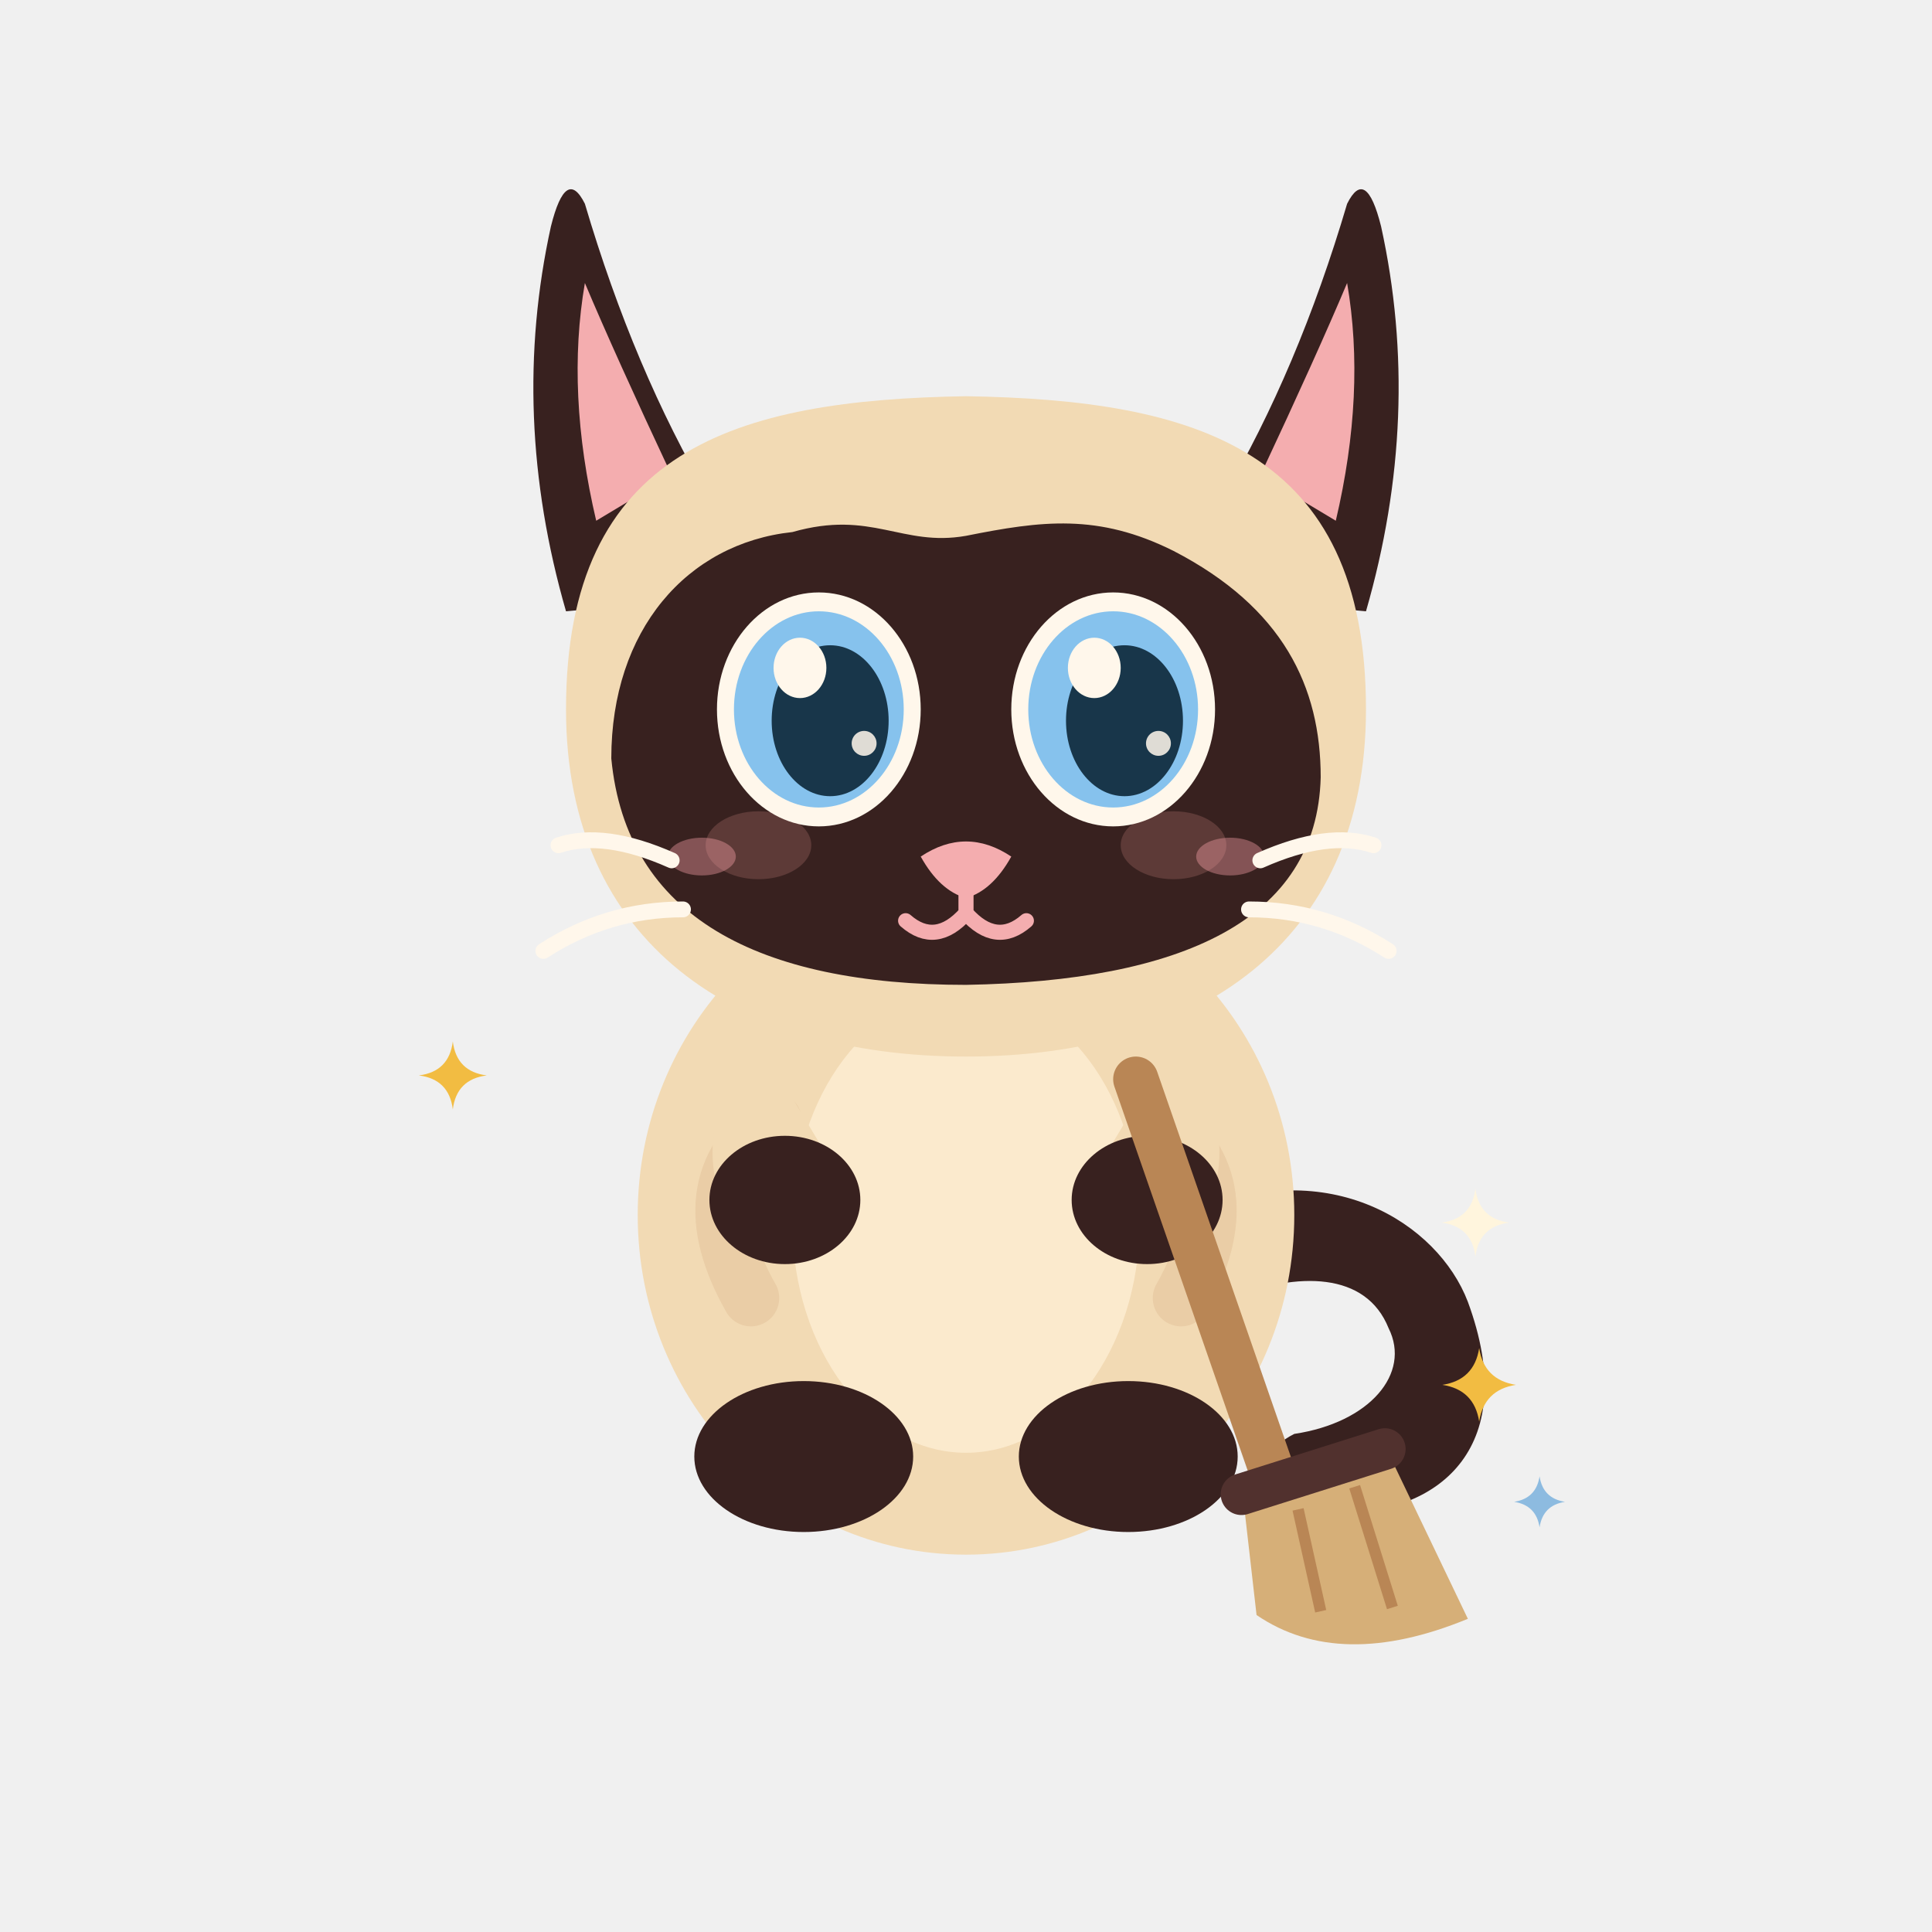
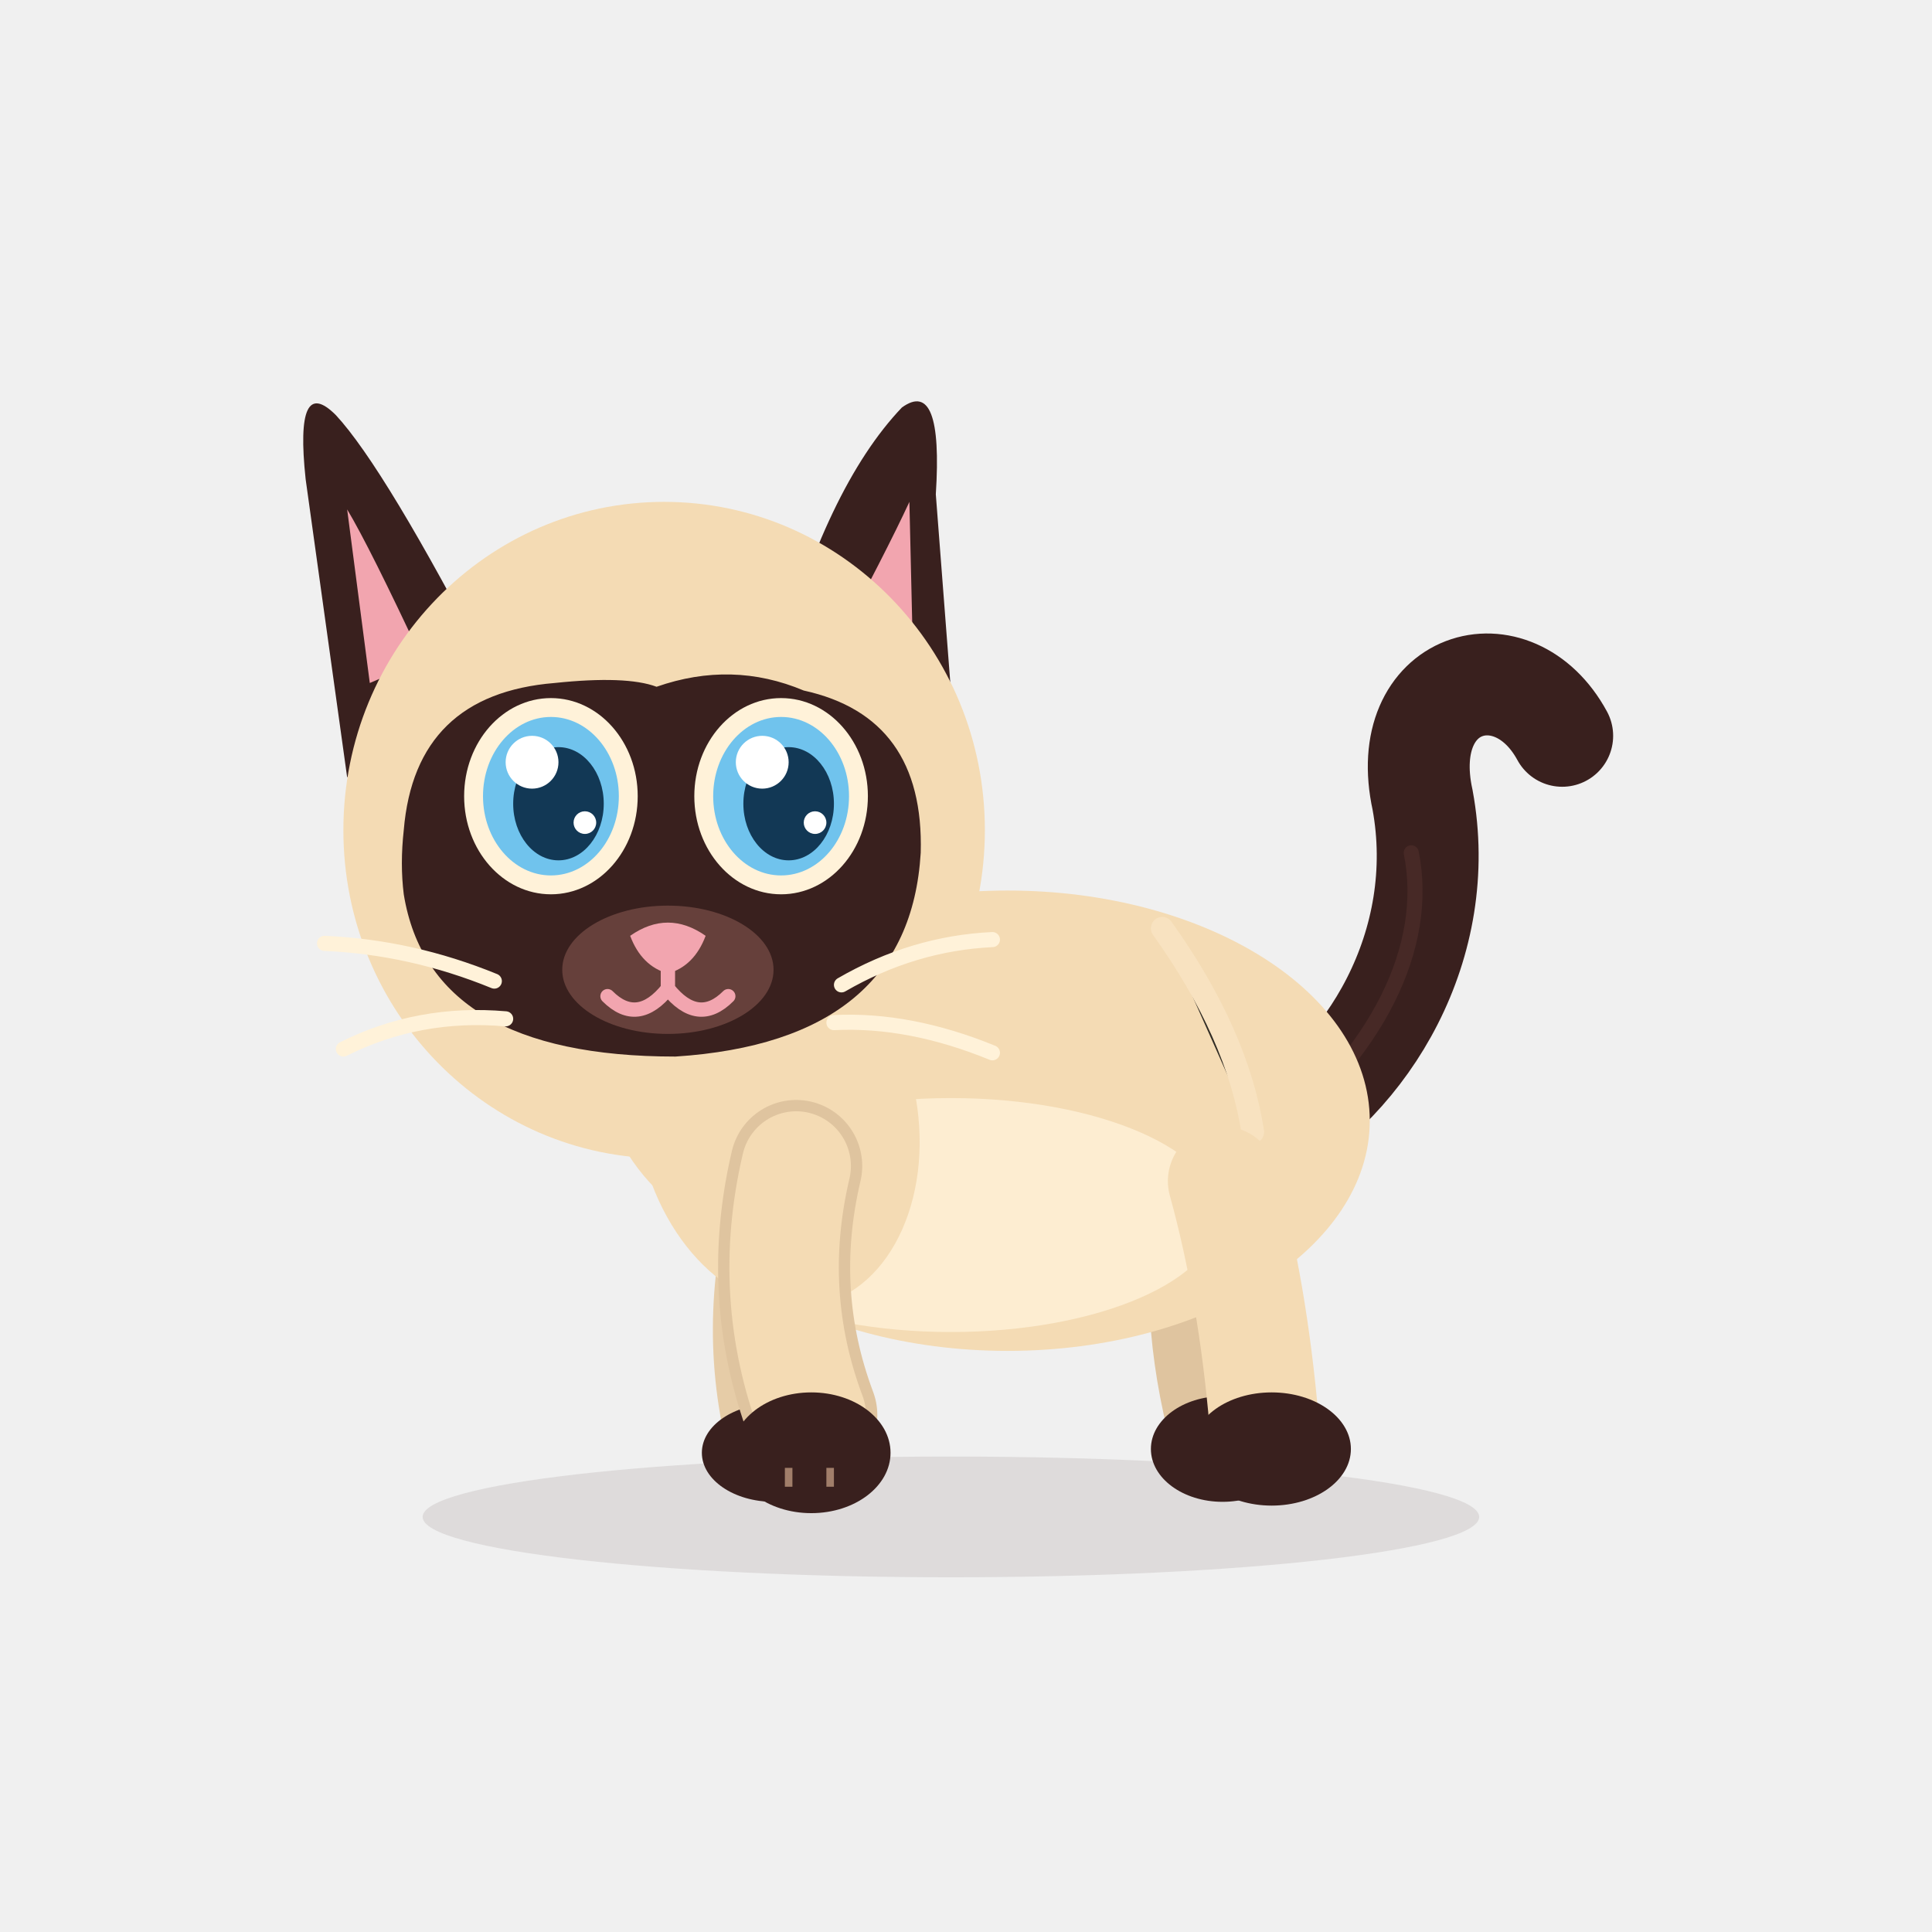
- <svg xmlns="http://www.w3.org/2000/svg" viewBox="0 0 512 512" width="512" height="512" role="img" aria-label="Corvée terminée" data-scene="corvee_terminee" data-theme-agnostic="true" data-background="transparent" data-duration="4.8" data-loop="false" data-trigger="chore_completed">
-   <g id="micro-accents">
-     <g id="spark-a">
-       <path d="M120 276 Q121 284 129 285 Q121 286 120 294 Q119 286 111 285 Q119 284 120 276Z" fill="#F2BC42" />
+ <svg xmlns="http://www.w3.org/2000/svg" viewBox="0 0 512 512" width="512" height="512" role="img" aria-label="Corvée terminée" data-id="corvee_terminee" data-duration="4.8" data-loop="false" data-source-rig="Azami-V4.1">
+   <style>#eyes-shut,#mouth-open,#tongue{opacity:0}#eyes-open,#mouth-smile{opacity:1}</style>
+   <g id="ground-shadow">
+     <ellipse cx="252" cy="402" rx="140" ry="16" fill="#39201E" opacity=".10" />
+   </g>
+   <g id="character">
+     <g id="tail" transform="rotate(0 339 294)">
+       <path d="M334 302 C363 286 384 250 377 212 C370 180 401 171 414 195" stroke="#39201E" stroke-width="27" stroke-linecap="round" fill="none" />
+       <path d="M336 302 C365 279 379 251 374 226" stroke="#6B403A" stroke-width="4" stroke-linecap="round" fill="none" opacity=".28" />
    </g>
-     <g id="spark-b">
-       <path d="M391 315 Q392 323 400 324 Q392 325 391 333 Q390 325 382 324 Q390 323 391 315Z" fill="#FFF5DD" />
+     <g id="back-far" transform="rotate(0 320 322)">
+       <path d="M320 313 Q314 343 322 376" stroke="#DFC49F" stroke-width="26" fill="none" stroke-linecap="round" />
+       <ellipse cx="324" cy="384" rx="19" ry="14" fill="#39201E" />
+     </g>
+     <g id="front-far" transform="rotate(0 210 312)">
+       <path d="M210 309 Q198 344 205 377" stroke="#E6CCA7" stroke-width="27" fill="none" stroke-linecap="round" />
+       <ellipse cx="205" cy="385" rx="19" ry="13" fill="#39201E" />
+     </g>
+     <g id="core" transform="translate(0 0)">
+       <ellipse cx="267" cy="297" rx="96" ry="61" fill="#F4DBB4" />
+       <ellipse cx="252" cy="322" rx="71" ry="31" fill="#FFF2D9" opacity=".78" />
+       <ellipse cx="206" cy="296" rx="37" ry="51" transform="rotate(-12 206 296)" fill="#F4DBB4" />
+       <path d="M308 246 Q328 274 332 300" stroke="#F9E4C3" stroke-width="6" opacity=".8" stroke-linecap="round" />
+     </g>
+     <g id="back-near" transform="rotate(0 324 322)">
+       <path d="M324 313 Q332 342 335 377" stroke="#F4DBB4" stroke-width="29" fill="none" stroke-linecap="round" />
+       <ellipse cx="337" cy="384" rx="21" ry="15" fill="#39201E" />
+     </g>
+     <g id="neck" transform="translate(0 0)">
+       <ellipse cx="196" cy="276" rx="39" ry="51" transform="rotate(-10 196 276)" fill="#F4DBB4" />
+     </g>
+     <g id="head" transform="rotate(0 176 226)">
+       <g id="ear-left" transform="rotate(0 112 164)">
+         <path d="M130 178 Q102 124 89 110 Q78 99 81 127 L92 206Z" fill="#39201E" />
+         <path d="M112 175 Q98 145 92 135 L98 181Z" fill="#F2A5AF" />
+       </g>
+       <g id="ear-right" transform="rotate(0 231 166)">
+         <path d="M206 177 Q219 129 239 108 Q250 100 248 131 L253 196Z" fill="#39201E" />
+         <path d="M220 174 Q235 146 241 133 L242 176Z" fill="#F2A5AF" />
+       </g>
+       <ellipse cx="176" cy="220" rx="85" ry="87" fill="#F4DBB4" />
+       <path d="M107 220 Q110 184 147 181 Q166 179 174 182 Q194 175 213 183 Q245 190 244 226 Q241 276 179 280 Q114 280 107 237 Q106 229 107 220Z" fill="#39201E" />
+       <g id="eyes-open">
+         <g transform="translate(146 211)">
+           <ellipse rx="23" ry="26" fill="#FFF2D9" />
+           <ellipse rx="18" ry="21" fill="#70C3ED" />
+           <ellipse cx="2" cy="2" rx="12" ry="15" fill="#123855" />
+           <circle cx="-5" cy="-9" r="7" fill="#FFFFFF" />
+           <circle cx="9" cy="7" r="3" fill="#FFFFFF" />
+         </g>
+         <g transform="translate(207 211)">
+           <ellipse rx="23" ry="26" fill="#FFF2D9" />
+           <ellipse rx="18" ry="21" fill="#70C3ED" />
+           <ellipse cx="2" cy="2" rx="12" ry="15" fill="#123855" />
+           <circle cx="-5" cy="-9" r="7" fill="#FFFFFF" />
+           <circle cx="9" cy="7" r="3" fill="#FFFFFF" />
+         </g>
+       </g>
+       <g id="eyes-shut" opacity="0">
+         <path d="M125 212 Q146 233 166 212 M187 212 Q207 233 228 212" stroke="#FFF2D9" stroke-width="7" stroke-linecap="round" fill="none" />
+       </g>
+       <ellipse cx="177" cy="257" rx="28" ry="17" fill="#66403B" />
+       <path d="M167 248 Q177 241 187 248 Q184 256 177 258 Q170 256 167 248Z" fill="#F2A5AF" />
+       <g id="mouth-smile" stroke="#F2A5AF" stroke-width="3.8" stroke-linecap="round" fill="none">
+         <path d="M177 257 V262 M177 262 Q169 272 161 264 M177 262 Q185 272 193 264" />
+       </g>
+       <g id="mouth-open" opacity="0">
+         <ellipse cx="177" cy="268" rx="11" ry="13" fill="#8F4357" />
+         <path d="M171 275 Q177 269 183 275" stroke="#F0A7B3" stroke-width="3" stroke-linecap="round" />
+       </g>
+       <g id="tongue" opacity="0">
+         <path d="M175 261 Q165 262 170 275 Q177 283 185 274 Q190 264 181 260Z" fill="#F6A2B0" />
+       </g>
+       <g id="whiskers" stroke="#FFF2D9" stroke-width="4" stroke-linecap="round" fill="none">
+         <path d="M131 260 Q109 251 86 250 M134 270 Q111 268 91 278 M223 261 Q242 250 263 249 M221 271 Q241 270 263 279" />
+       </g>
+     </g>
+     <g id="front-near" transform="rotate(0 210 312)">
+       <path d="M211 309 Q203 343 215 375" stroke="#DFC49F" stroke-width="35" fill="none" stroke-linecap="round" />
+       <path d="M211 309 Q203 343 215 375" stroke="#F4DBB4" stroke-width="29" fill="none" stroke-linecap="round" />
+       <ellipse cx="215" cy="385" rx="21" ry="16" fill="#39201E" />
+       <path d="M209 389 L209 394 M220 389 L220 394" stroke="#F2C8A5" stroke-width="2" opacity=".56" />
    </g>
  </g>
-   <g id="cat-rig">
-     <g id="tail" class="tail">
-       <path d="M317 321 C352 306 381 324 389 345 C403 383 382 401 355 401 C335 401 329 387 343 380 C363 377 374 364 368 352 C362 337 344 337 326 344Z" fill="#38211F" />
-     </g>
-     <g id="body-rig" class="body-rig">
-       <ellipse cx="256" cy="322" rx="87" ry="90" fill="#F2DAB4" />
-       <ellipse cx="256" cy="324" rx="46" ry="61" fill="#FFF0D7" opacity=".72" />
-       <path d="M205 297 Q182 314 199 344" stroke="#E4C49C" stroke-width="15" stroke-linecap="round" fill="none" opacity=".6" />
-       <path d="M307 297 Q330 314 313 344" stroke="#E4C49C" stroke-width="15" stroke-linecap="round" fill="none" opacity=".6" />
-     </g>
-     <g id="feet">
-       <ellipse cx="213" cy="386" rx="29" ry="20" fill="#38211F" />
-       <ellipse cx="299" cy="386" rx="29" ry="20" fill="#38211F" />
-     </g>
-     <g id="arms">
-       <g id="arm-left" class="arm-left">
-         <path d="M193 289 Q183 308 197 330 Q201 337 218 330 Q232 323 219 306 L207 286Z" fill="#F2DAB4" />
-         <ellipse cx="208" cy="318" rx="20" ry="17" fill="#38211F" />
-       </g>
-       <g id="arm-right" class="arm-right">
-         <path d="M319 289 Q329 308 315 330 Q311 337 294 330 Q280 323 293 306 L305 286Z" fill="#F2DAB4" />
-         <ellipse cx="304" cy="318" rx="20" ry="17" fill="#38211F" />
-       </g>
-     </g>
-     <g id="head-rig" class="head-rig">
-       <g id="ear-left" class="ear-left">
-         <path d="M188 132 Q168 98 155 54 Q150 44 146 60 Q135 110 150 162 L194 158Z" fill="#38211F" />
-         <path d="M178 126 Q163 94 155 75 Q150 104 158 138Z" fill="#F4ADAF" />
-       </g>
-       <g id="ear-right" class="ear-right">
-         <path d="M324 132 Q344 98 357 54 Q362 44 366 60 Q377 110 362 162 L318 158Z" fill="#38211F" />
-         <path d="M334 126 Q349 94 357 75 Q362 104 354 138Z" fill="#F4ADAF" />
-       </g>
-       <path d="M150 188 C150 119 195 106 256 105 C317 106 362 119 362 188 C362 250 317 280 256 280 C195 280 150 250 150 188Z" fill="#F2DAB4" />
-       <path d="M162 201 C162 167 182 144 210 141 C231 135 239 145 256 142 C276 138 291 136 311 146 C340 161 350 182 350 206 C349 244 313 260 256 261 C201 261 166 243 162 201Z" fill="#38211F" />
-       <ellipse cx="201" cy="224" rx="14" ry="9" fill="#67413E" opacity=".77" />
-       <ellipse cx="311" cy="224" rx="14" ry="9" fill="#67413E" opacity=".77" />
-       <g id="eyes-open" opacity="1">
-         <g class="eye" transform="translate(217 188)">
-           <ellipse rx="27" ry="31" fill="#FFF7EB" />
-           <ellipse rx="22.5" ry="26" fill="#86C2ED" />
-           <ellipse cx="3" cy="3" rx="15.5" ry="20" fill="#18364A" />
-           <ellipse cx="-5" cy="-11" rx="7" ry="8" fill="#FFF7EB" />
-           <circle cx="12" cy="9" r="3.3" fill="#FFF7EB" opacity=".86" />
-         </g>
-         <g class="eye" transform="translate(295 188)">
-           <ellipse rx="27" ry="31" fill="#FFF7EB" />
-           <ellipse rx="22.5" ry="26" fill="#86C2ED" />
-           <ellipse cx="3" cy="3" rx="15.5" ry="20" fill="#18364A" />
-           <ellipse cx="-5" cy="-11" rx="7" ry="8" fill="#FFF7EB" />
-           <circle cx="12" cy="9" r="3.3" fill="#FFF7EB" opacity=".86" />
-         </g>
-       </g>
-       <g id="eyes-sleepy" opacity="0">
-         <path d="M192 192 Q215 215 240 191" stroke="#FFF7EB" stroke-width="7" stroke-linecap="round" fill="none" />
-         <path d="M272 191 Q297 215 320 192" stroke="#FFF7EB" stroke-width="7" stroke-linecap="round" fill="none" />
-       </g>
-       <g id="nose">
-         <path d="M244 227 Q256 219 268 227 Q263 236 256 238 Q249 236 244 227Z" fill="#F4ADAF" />
-       </g>
-       <g id="smile" opacity="1">
-         <path d="M256 237 V242 M256 242 Q248 251 240 244 M256 242 Q264 251 272 244" stroke="#F4ADAF" stroke-width="4" stroke-linecap="round" fill="none" />
-       </g>
-       <g id="meow-mouth" opacity="0">
-         <ellipse cx="256" cy="249" rx="11" ry="13" fill="#8C4F56" />
-         <path d="M251 257 Q256 251 261 257" stroke="#F4ADAF" stroke-width="4" stroke-linecap="round" fill="none" />
-       </g>
-       <g id="cheek-blush" opacity="0.38">
-         <ellipse cx="186" cy="227" rx="9" ry="5" fill="#FFA6AE" />
-         <ellipse cx="326" cy="227" rx="9" ry="5" fill="#FFA6AE" />
-       </g>
-       <g id="whiskers" fill="none" stroke="#FFF7EB" stroke-linecap="round" stroke-width="4.2">
-         <path d="M178 228 Q160 220 148 224 M181 241 Q161 241 144 252 M334 228 Q352 220 364 224 M331 241 Q351 241 368 252" />
-       </g>
-     </g>
-   </g>
-   <g id="scene-prop">
-     <g id="broom-rig">
-       <path d="M301 286 L343 407" stroke="#B98655" stroke-width="12" stroke-linecap="round" />
-       <path d="M329 393 L366 381 L389 429 Q355 443 333 428Z" fill="#D6AF78" />
-       <path d="M329 396 L367 384" stroke="#51312E" stroke-width="11" stroke-linecap="round" />
-       <path d="M344 400 L350 427 M359 394 L369 426" stroke="#B98655" stroke-width="3" />
-     </g>
-     <g id="clean-sparkles">
-       <g>
-         <path d="M392 357.25 Q393.3 365.7 401.75 367 Q393.3 368.3 392 376.75 Q390.7 368.3 382.25 367 Q390.7 365.7 392 357.25Z" fill="#F2BC42" />
-       </g>
-       <g>
-         <path d="M408 391.25 Q408.9 397.1 414.75 398 Q408.9 398.9 408 404.75 Q407.1 398.9 401.25 398 Q407.1 397.1 408 391.25Z" fill="#8DBBE0" />
-       </g>
-     </g>
-   </g>
-   <g id="fx-layer">
-     <g id="motion-arcs" opacity="0" fill="none" stroke="#F2BC42" stroke-width="7" stroke-linecap="round">
-       <path d="M389 154 L401 140" />
-       <path d="M400 176 L418 176" />
-       <path d="M123 154 L113 138" />
-     </g>
-     <g id="spark-pop" opacity="0">
-       <path d="M382 263 Q384 278 399 280 Q384 282 382 297 Q380 282 365 280 Q380 278 382 263Z" fill="#FFD35D" />
-     </g>
+   <g id="prop-sparkle" opacity="0">
+     <path d="M341 289l10 23 22 8 -22 8 -10 23 -9 -23 -22 -8 22 -8Z M407 338l5 12 12 5 -12 5 -5 13 -5 -13 -12 -5 12 -5Z" fill="#FFC84B" />
  </g>
</svg>
